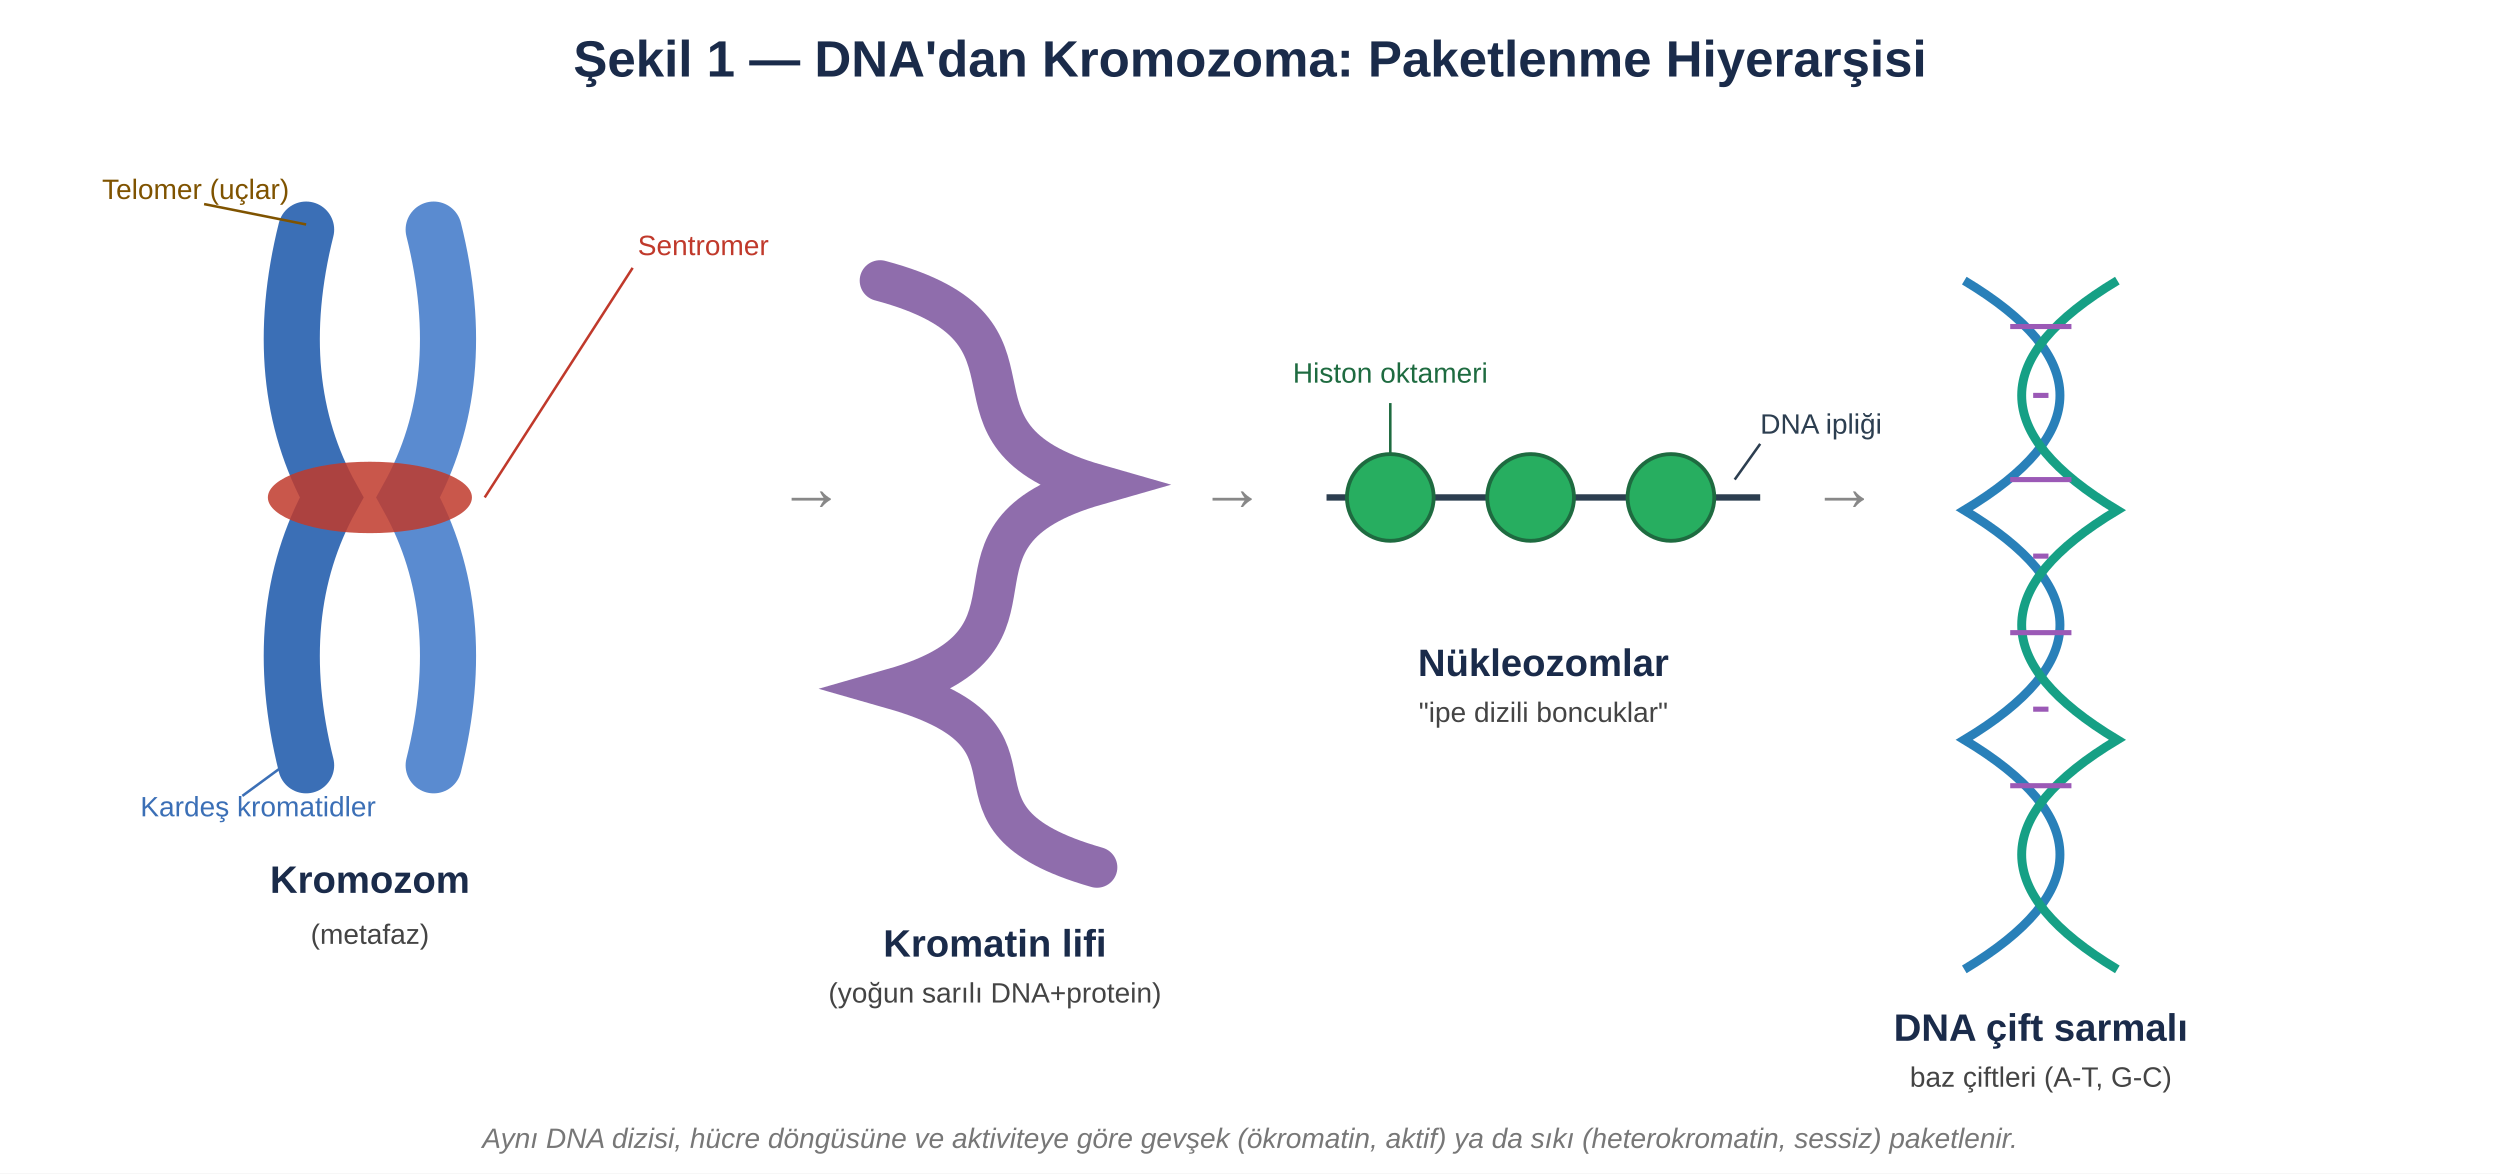
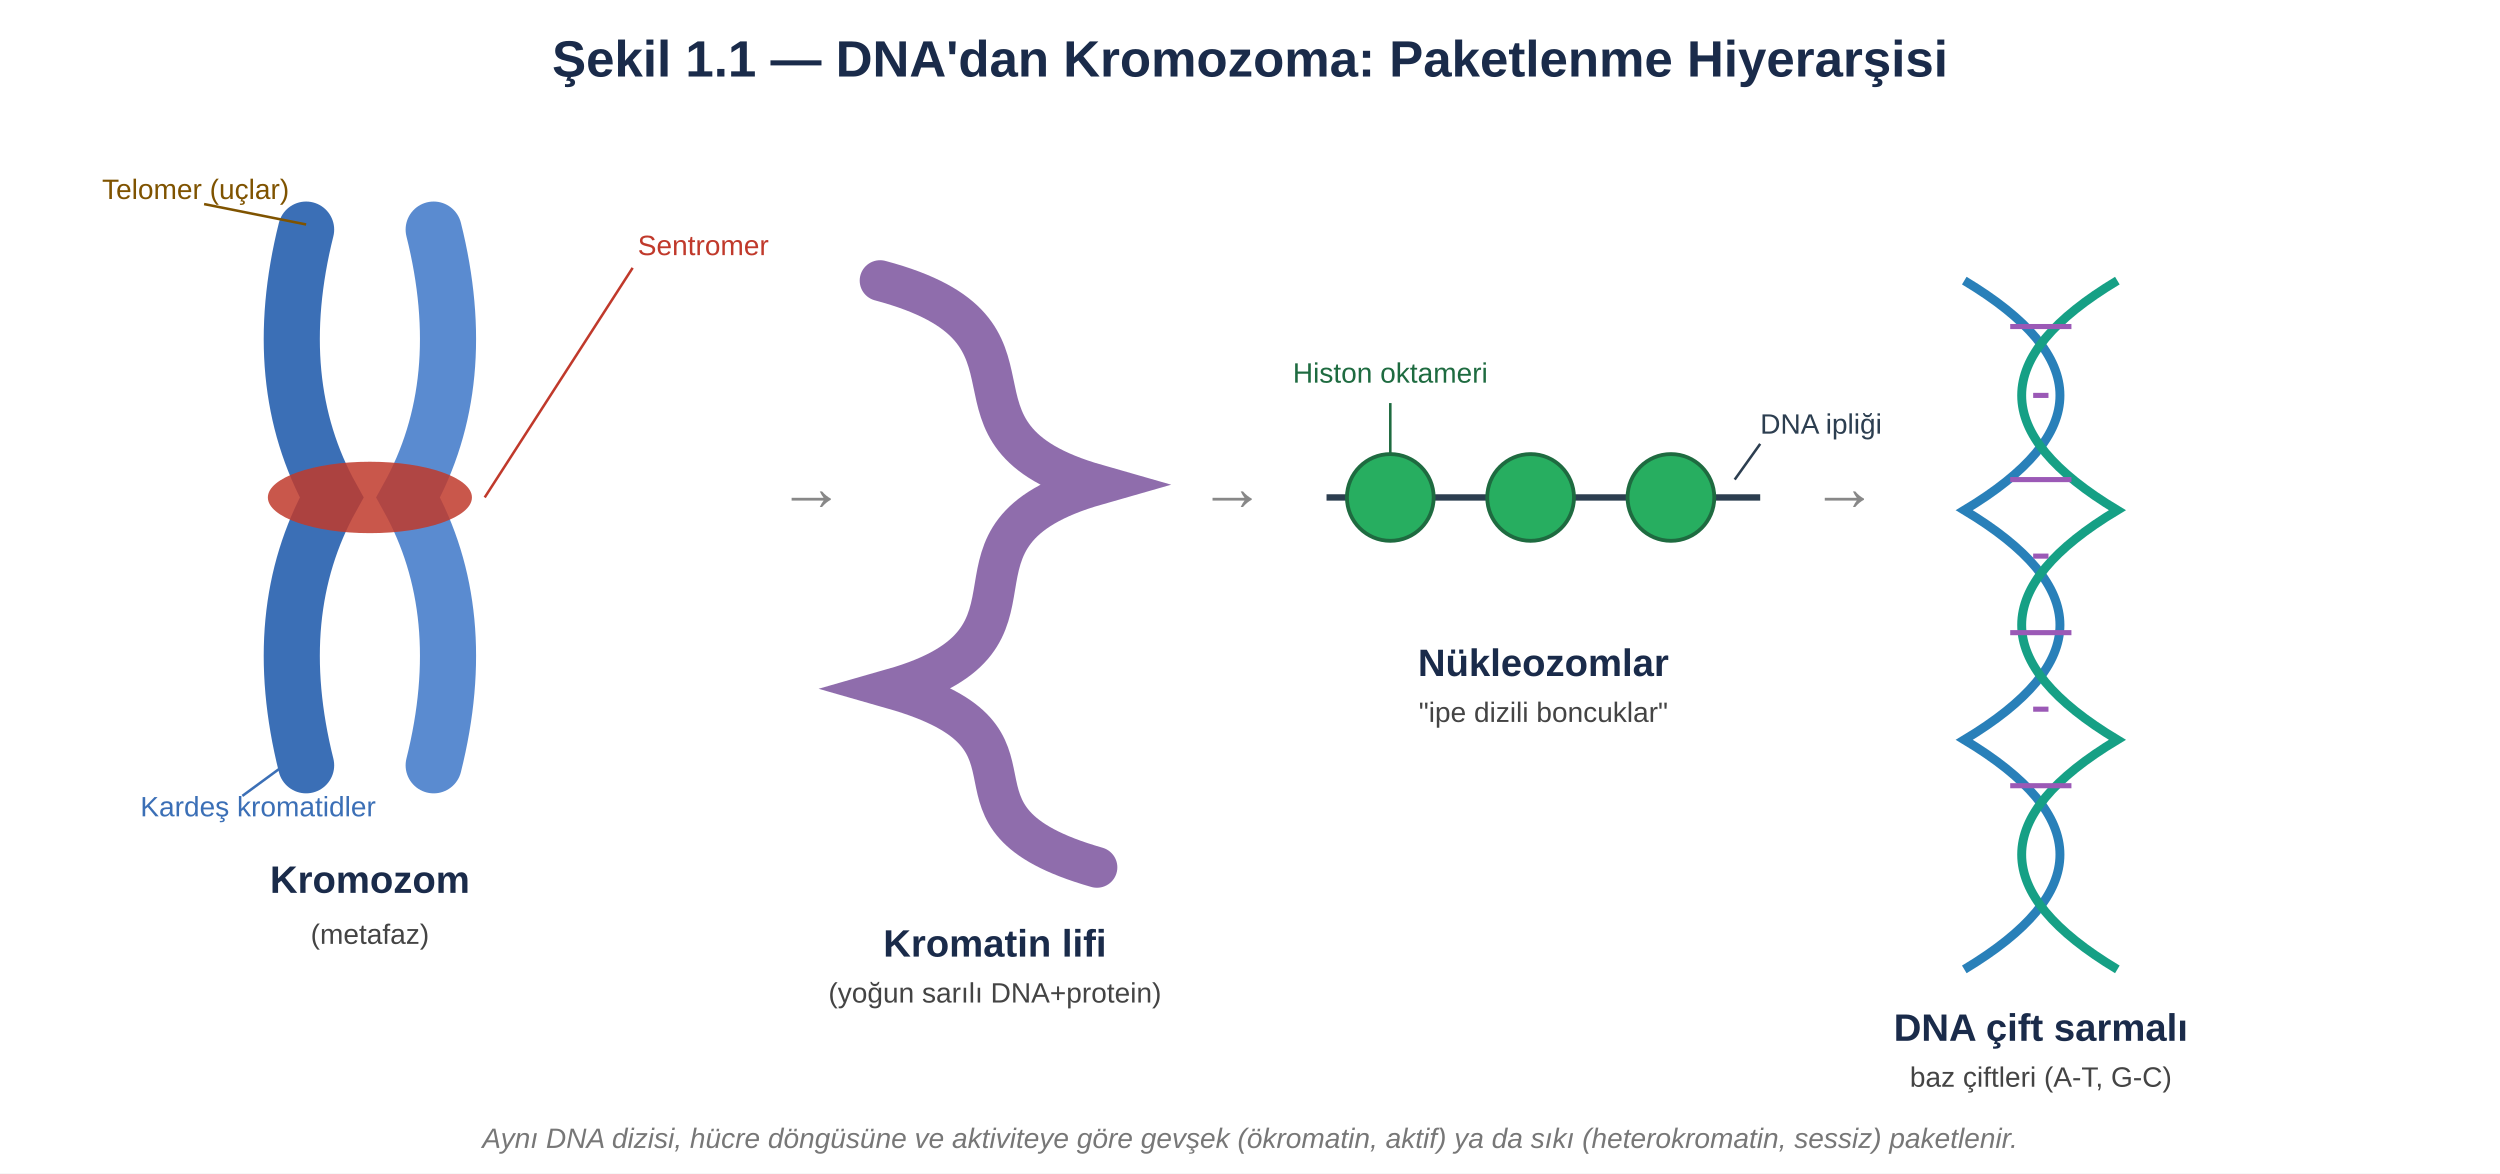
<svg xmlns="http://www.w3.org/2000/svg" viewBox="0 0 980 460" font-family="Segoe UI, Arial, sans-serif">
  <rect x="0" y="0" width="980" height="460" fill="#ffffff" />
-   <text x="490" y="30" text-anchor="middle" font-size="20" font-weight="700" fill="#1a2b4a">Şekil 1 — DNA'dan Kromozoma: Paketlenme Hiyerarşisi</text>
+   <text x="490" y="30" text-anchor="middle" font-size="20" font-weight="700" fill="#1a2b4a">Şekil 1.1 — DNA'dan Kromozoma: Paketlenme Hiyerarşisi</text>
  <g>
    <path d="M120 90 Q105 150 130 195 Q105 240 120 300" stroke="#3b6fb6" stroke-width="22" fill="none" stroke-linecap="round" />
    <path d="M170 90 Q185 150 160 195 Q185 240 170 300" stroke="#5a8bd0" stroke-width="22" fill="none" stroke-linecap="round" />
    <ellipse cx="145" cy="195" rx="40" ry="14" fill="#c0392b" opacity="0.85" />
    <text x="145" y="350" text-anchor="middle" font-size="15" font-weight="700" fill="#1a2b4a">Kromozom</text>
    <text x="145" y="370" text-anchor="middle" font-size="11" fill="#444">(metafaz)</text>
    <text x="250" y="100" font-size="11" fill="#c0392b">Sentromer</text>
    <line x1="190" y1="195" x2="248" y2="105" stroke="#c0392b" stroke-width="1" />
    <text x="40" y="78" font-size="11" fill="#7f5300">Telomer (uçlar)</text>
    <line x1="120" y1="88" x2="80" y2="80" stroke="#7f5300" stroke-width="1" />
    <text x="55" y="320" font-size="11" fill="#3b6fb6">Kardeş kromatidler</text>
    <line x1="125" y1="290" x2="95" y2="312" stroke="#3b6fb6" stroke-width="1" />
  </g>
  <text x="305" y="200" font-size="26" fill="#888">→</text>
  <g>
    <path d="M345 110 C 420 130, 360 170, 430 190 C 360 210, 420 250, 350 270 C 420 290, 360 320, 430 340" stroke="#7b539e" stroke-width="16" fill="none" stroke-linecap="round" opacity="0.85" />
    <text x="390" y="375" text-anchor="middle" font-size="15" font-weight="700" fill="#1a2b4a">Kromatin lifi</text>
    <text x="390" y="393" text-anchor="middle" font-size="11" fill="#444">(yoğun sarılı DNA+protein)</text>
  </g>
  <text x="470" y="200" font-size="26" fill="#888">→</text>
  <g>
    <line x1="520" y1="195" x2="690" y2="195" stroke="#2c3e50" stroke-width="2.5" />
    <g fill="#27ae60" stroke="#1e6b40" stroke-width="1.5">
      <circle cx="545" cy="195" r="17" />
      <circle cx="600" cy="195" r="17" />
      <circle cx="655" cy="195" r="17" />
    </g>
    <text x="605" y="265" text-anchor="middle" font-size="15" font-weight="700" fill="#1a2b4a">Nükleozomlar</text>
    <text x="605" y="283" text-anchor="middle" font-size="11" fill="#444">"ipe dizili boncuklar"</text>
    <text x="545" y="150" text-anchor="middle" font-size="11" fill="#1e6b40">Histon oktameri</text>
    <line x1="545" y1="178" x2="545" y2="158" stroke="#1e6b40" stroke-width="1" />
    <text x="690" y="170" font-size="11" fill="#2c3e50">DNA ipliği</text>
    <line x1="680" y1="188" x2="690" y2="174" stroke="#2c3e50" stroke-width="1" />
  </g>
  <text x="710" y="200" font-size="26" fill="#888">→</text>
  <g>
    <path d="M770 110 C 820 140, 820 170, 770 200 C 820 230, 820 260, 770 290 C 820 320, 820 350, 770 380" stroke="#2980b9" stroke-width="3.5" fill="none" />
    <path d="M830 110 C 780 140, 780 170, 830 200 C 780 230, 780 260, 830 290 C 780 320, 780 350, 830 380" stroke="#16a085" stroke-width="3.5" fill="none" />
    <g stroke="#9b59b6" stroke-width="2">
      <line x1="788" y1="128" x2="812" y2="128" />
      <line x1="797" y1="155" x2="803" y2="155" />
      <line x1="788" y1="188" x2="812" y2="188" />
      <line x1="797" y1="218" x2="803" y2="218" />
      <line x1="788" y1="248" x2="812" y2="248" />
      <line x1="797" y1="278" x2="803" y2="278" />
      <line x1="788" y1="308" x2="812" y2="308" />
    </g>
    <text x="800" y="408" text-anchor="middle" font-size="15" font-weight="700" fill="#1a2b4a">DNA çift sarmalı</text>
    <text x="800" y="426" text-anchor="middle" font-size="11" fill="#444">baz çiftleri (A-T, G-C)</text>
  </g>
  <text x="490" y="450" text-anchor="middle" font-size="11" fill="#777" font-style="italic">Aynı DNA dizisi, hücre döngüsüne ve aktiviteye göre gevşek (ökromatin, aktif) ya da sıkı (heterokromatin, sessiz) paketlenir.</text>
</svg>
